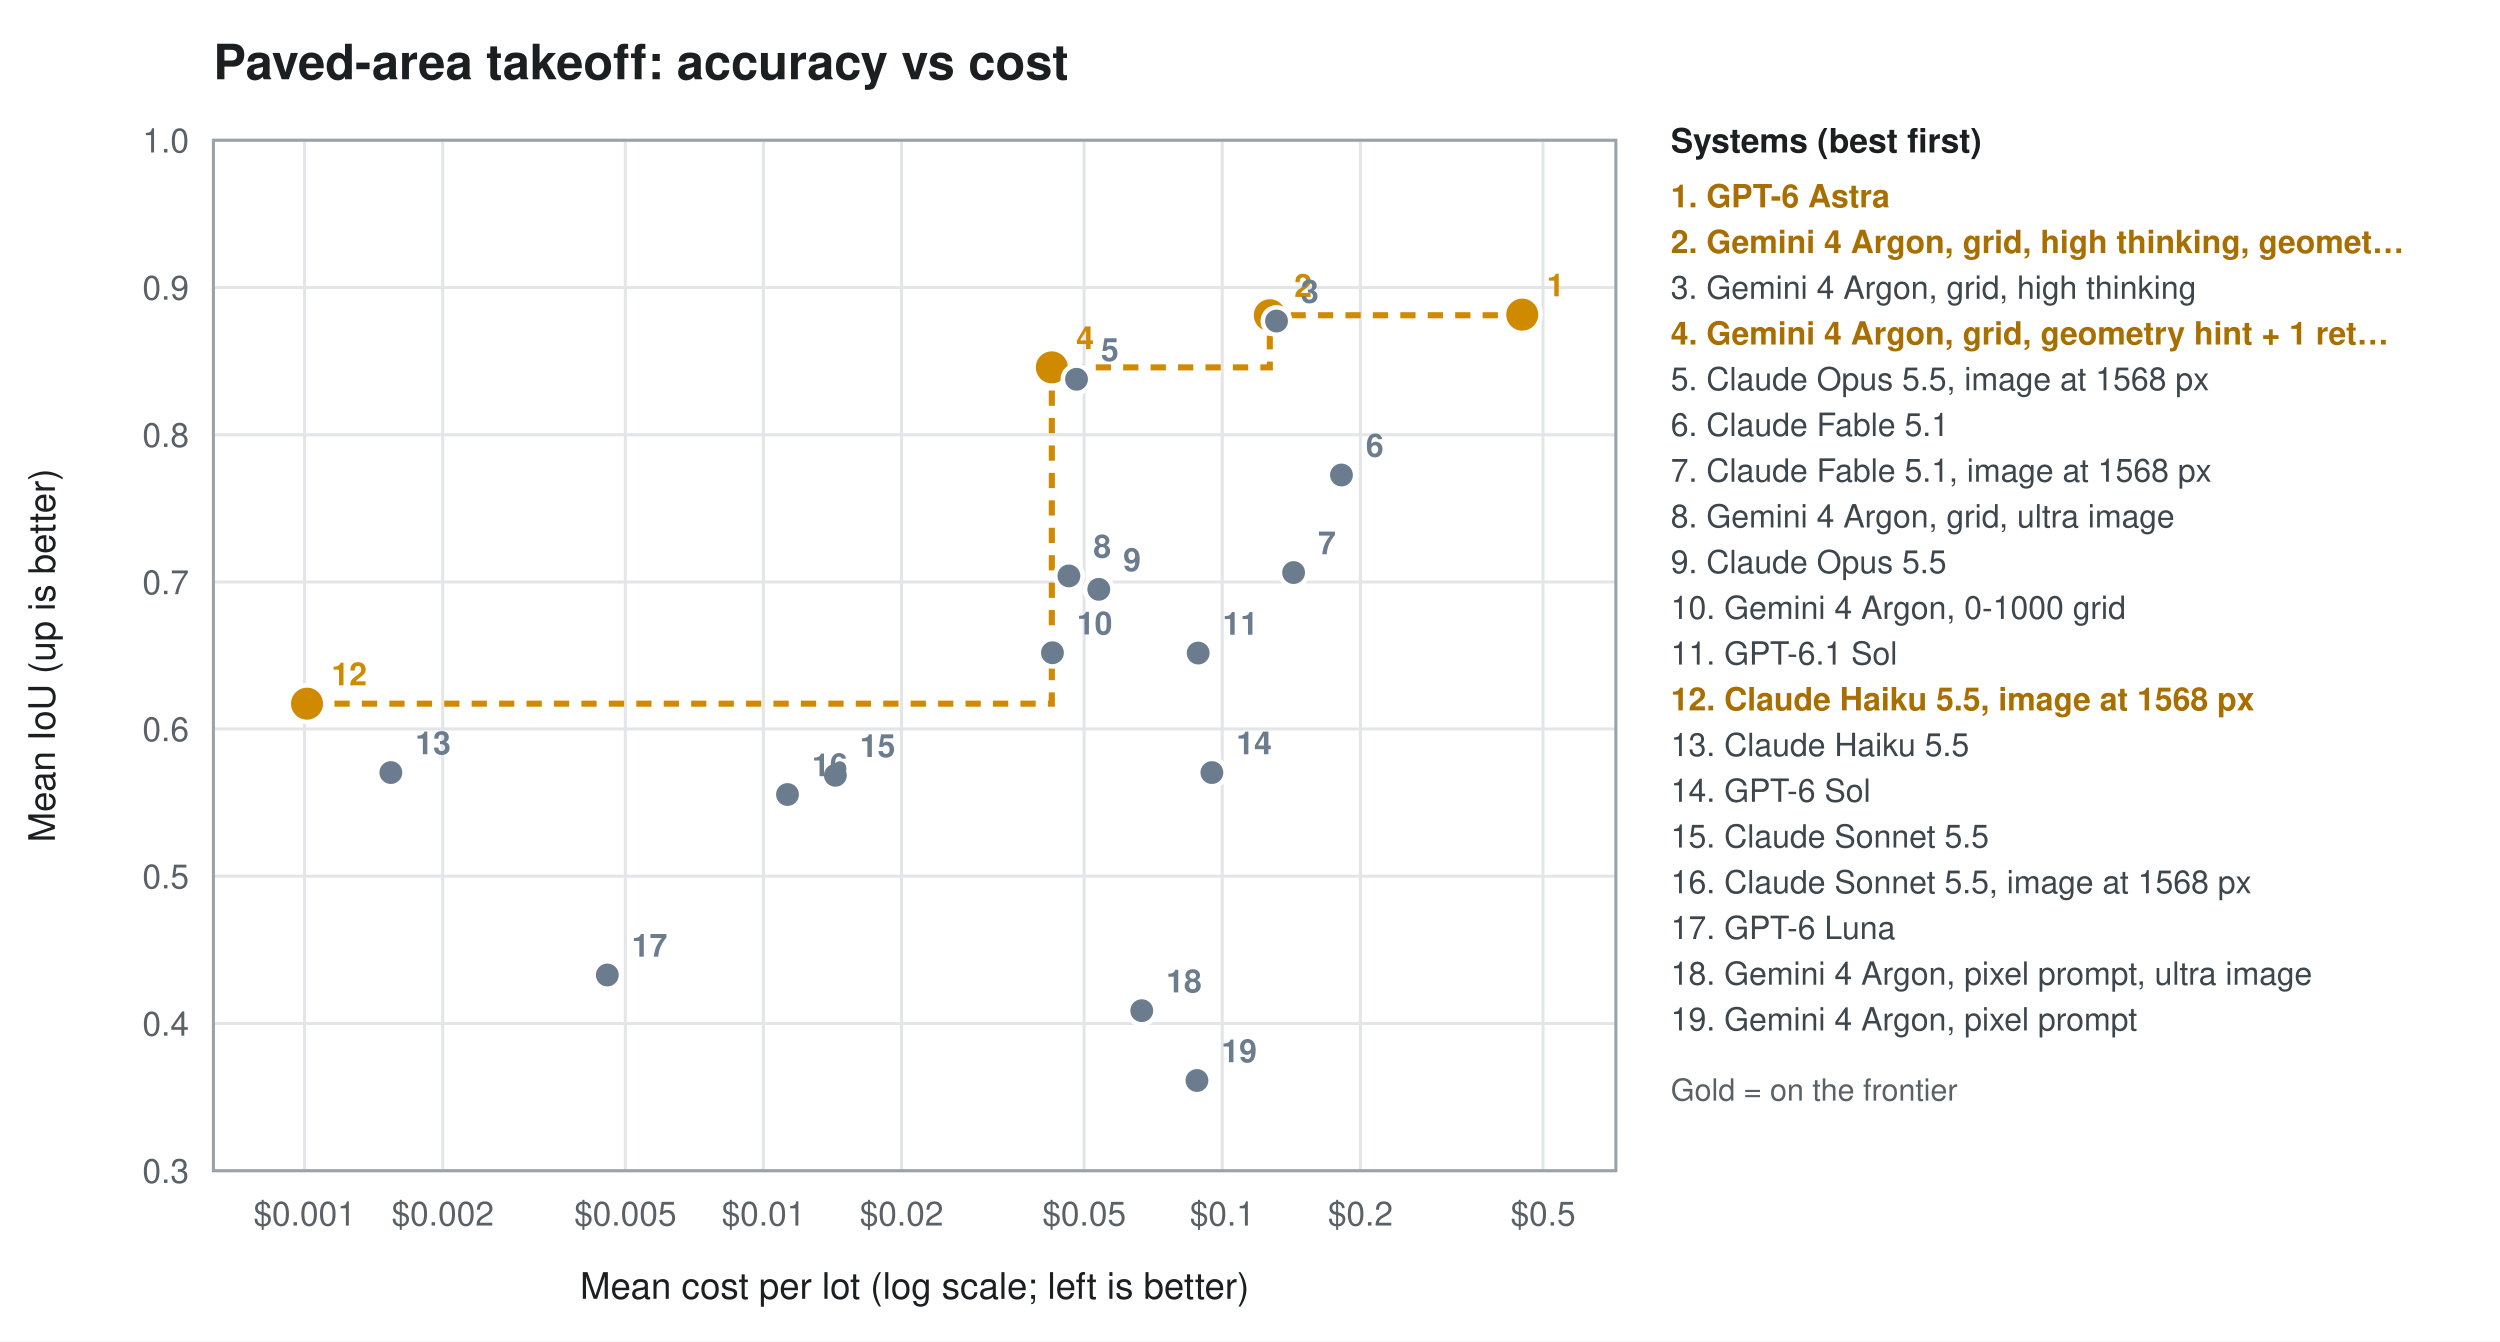
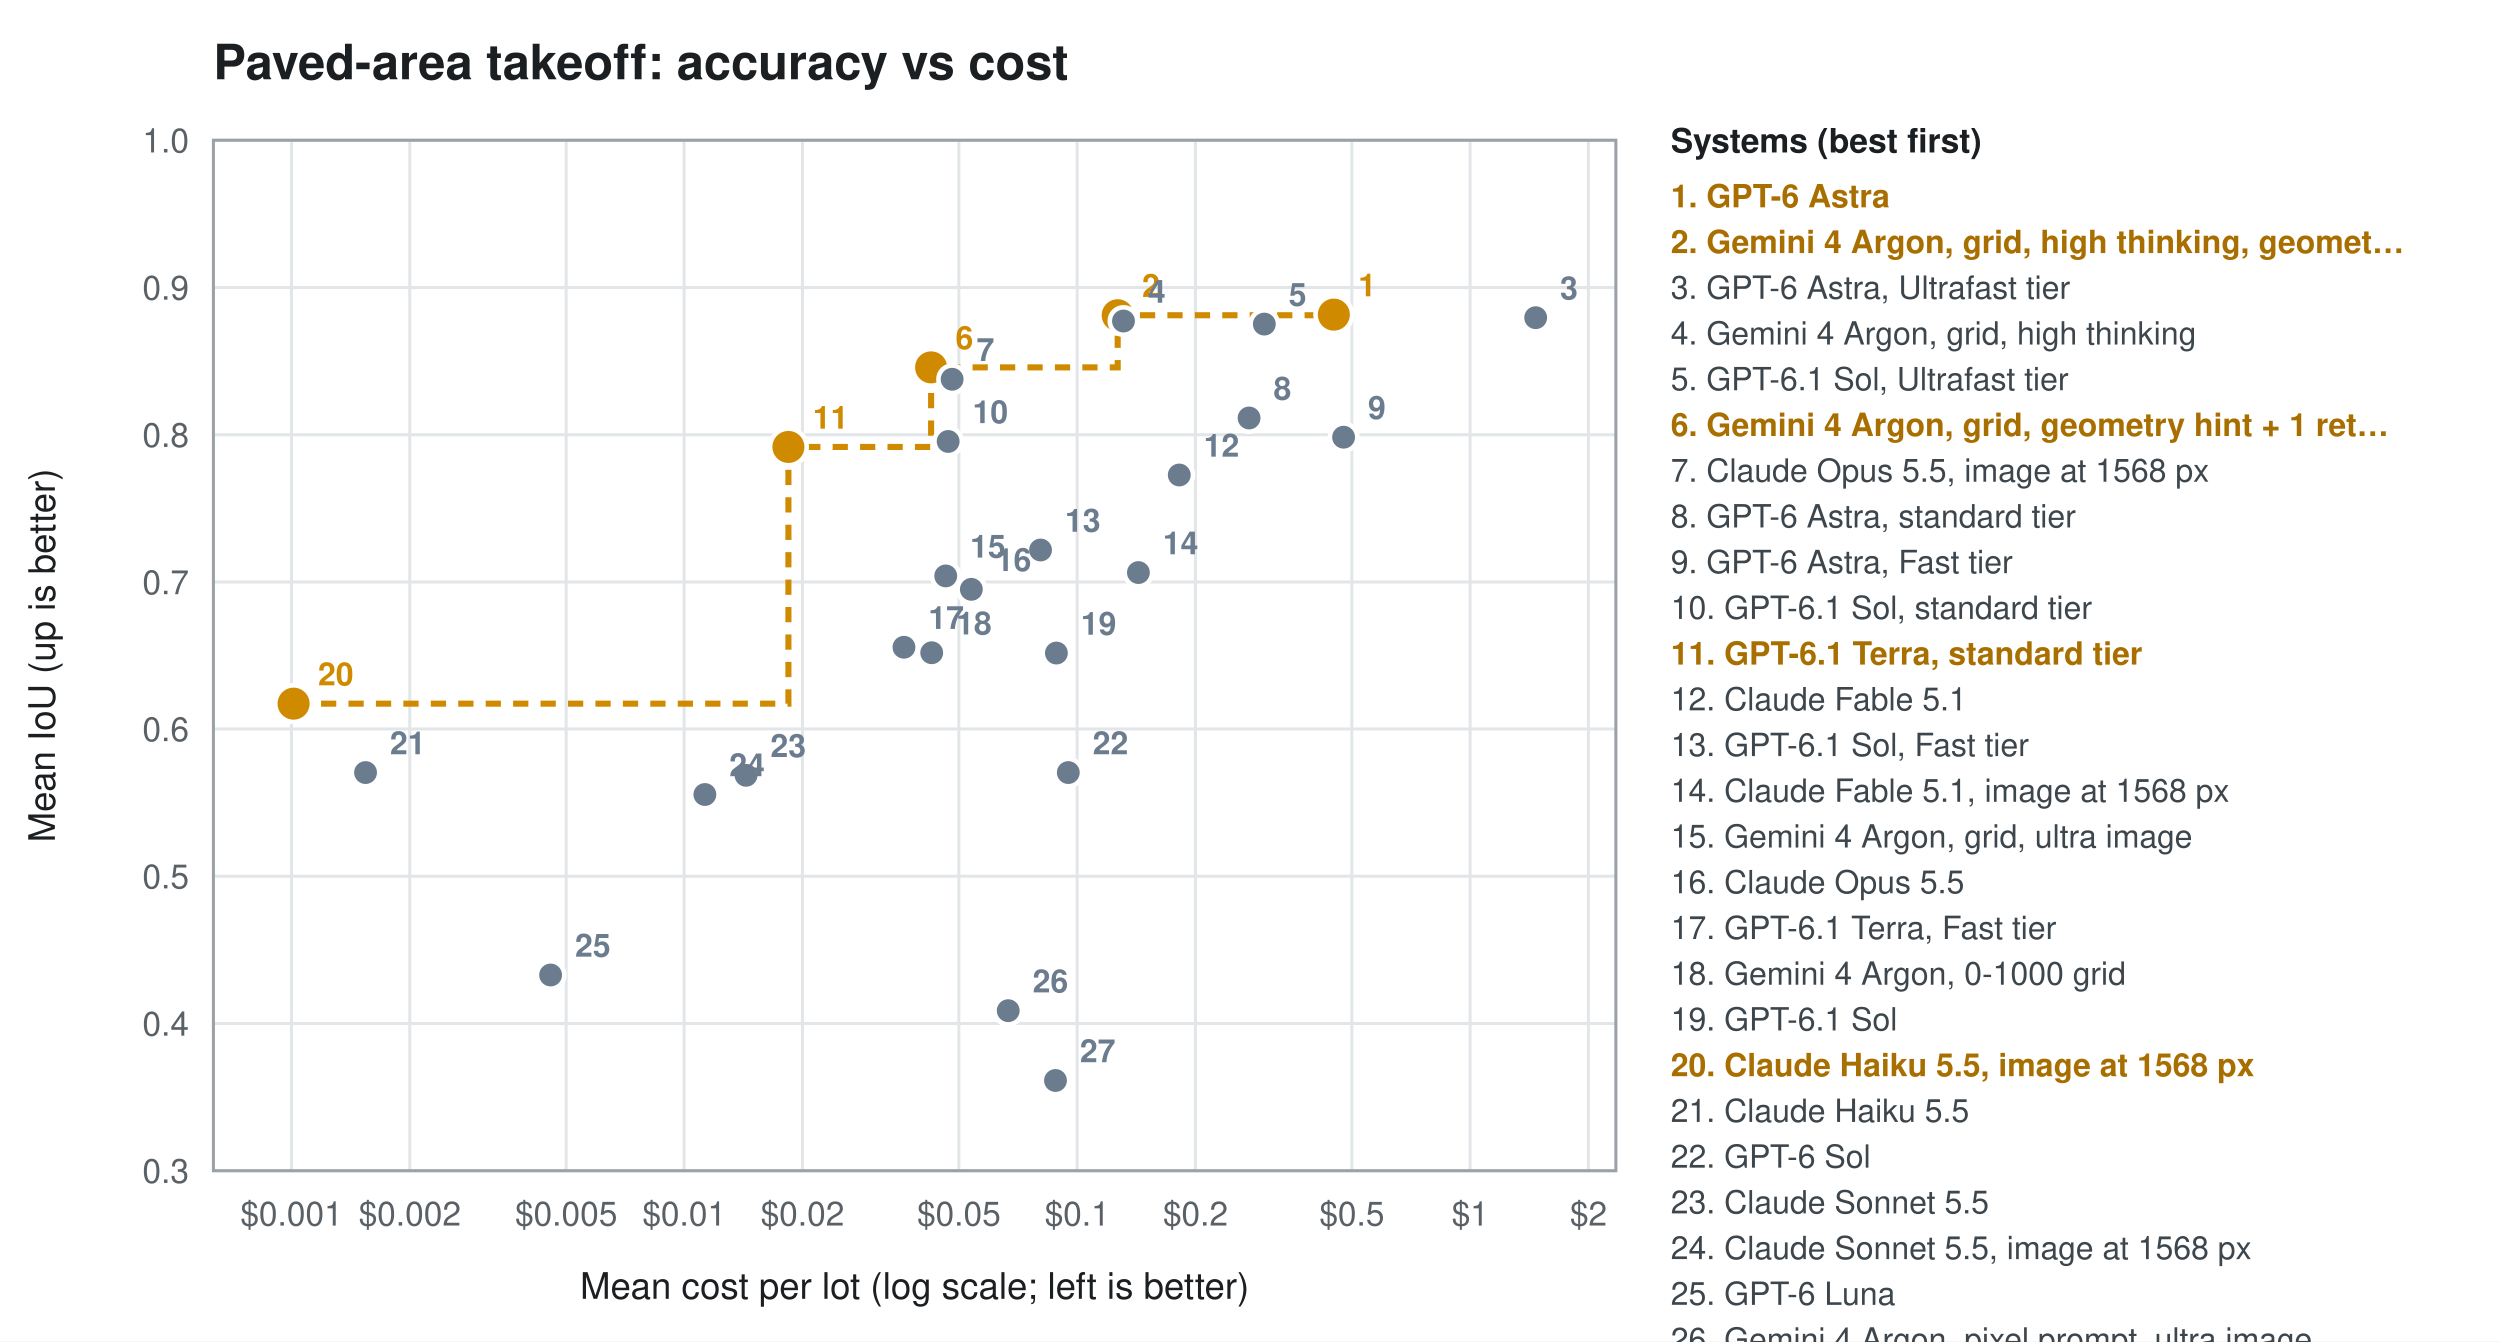
<svg xmlns="http://www.w3.org/2000/svg" viewBox="0 0 820 440" font-family="Helvetica, Arial, sans-serif">
  <rect width="820" height="440" fill="#ffffff" />
  <text x="70" y="26" font-size="16" font-weight="700" fill="#1b1f22">Paved-area takeoff: accuracy vs cost</text>
-   <line x1="99.9" y1="46" x2="99.9" y2="384" stroke="#e3e6e8" />
-   <text x="99.9" y="402" font-size="11" text-anchor="middle" fill="#5a6166">$0.001</text>
-   <line x1="145.2" y1="46" x2="145.2" y2="384" stroke="#e3e6e8" />
-   <text x="145.2" y="402" font-size="11" text-anchor="middle" fill="#5a6166">$0.002</text>
-   <line x1="205.1" y1="46" x2="205.1" y2="384" stroke="#e3e6e8" />
-   <text x="205.1" y="402" font-size="11" text-anchor="middle" fill="#5a6166">$0.005</text>
-   <line x1="250.4" y1="46" x2="250.4" y2="384" stroke="#e3e6e8" />
-   <text x="250.4" y="402" font-size="11" text-anchor="middle" fill="#5a6166">$0.01</text>
-   <line x1="295.7" y1="46" x2="295.7" y2="384" stroke="#e3e6e8" />
-   <text x="295.7" y="402" font-size="11" text-anchor="middle" fill="#5a6166">$0.02</text>
-   <line x1="355.6" y1="46" x2="355.6" y2="384" stroke="#e3e6e8" />
-   <text x="355.6" y="402" font-size="11" text-anchor="middle" fill="#5a6166">$0.05</text>
-   <line x1="400.9" y1="46" x2="400.9" y2="384" stroke="#e3e6e8" />
-   <text x="400.9" y="402" font-size="11" text-anchor="middle" fill="#5a6166">$0.1</text>
-   <line x1="446.2" y1="46" x2="446.2" y2="384" stroke="#e3e6e8" />
-   <text x="446.2" y="402" font-size="11" text-anchor="middle" fill="#5a6166">$0.2</text>
-   <line x1="506.1" y1="46" x2="506.1" y2="384" stroke="#e3e6e8" />
-   <text x="506.1" y="402" font-size="11" text-anchor="middle" fill="#5a6166">$0.5</text>
+   <line x1="95.6" y1="46" x2="95.6" y2="384" stroke="#e3e6e8" />
+   <text x="95.6" y="402" font-size="11" text-anchor="middle" fill="#5a6166">$0.001</text>
+   <line x1="134.4" y1="46" x2="134.4" y2="384" stroke="#e3e6e8" />
+   <text x="134.4" y="402" font-size="11" text-anchor="middle" fill="#5a6166">$0.002</text>
+   <line x1="185.7" y1="46" x2="185.7" y2="384" stroke="#e3e6e8" />
+   <text x="185.7" y="402" font-size="11" text-anchor="middle" fill="#5a6166">$0.005</text>
+   <line x1="224.4" y1="46" x2="224.4" y2="384" stroke="#e3e6e8" />
+   <text x="224.4" y="402" font-size="11" text-anchor="middle" fill="#5a6166">$0.01</text>
+   <line x1="263.2" y1="46" x2="263.2" y2="384" stroke="#e3e6e8" />
+   <text x="263.2" y="402" font-size="11" text-anchor="middle" fill="#5a6166">$0.02</text>
+   <line x1="314.5" y1="46" x2="314.5" y2="384" stroke="#e3e6e8" />
+   <text x="314.5" y="402" font-size="11" text-anchor="middle" fill="#5a6166">$0.05</text>
+   <line x1="353.3" y1="46" x2="353.3" y2="384" stroke="#e3e6e8" />
+   <text x="353.3" y="402" font-size="11" text-anchor="middle" fill="#5a6166">$0.1</text>
+   <line x1="392.1" y1="46" x2="392.1" y2="384" stroke="#e3e6e8" />
+   <text x="392.1" y="402" font-size="11" text-anchor="middle" fill="#5a6166">$0.2</text>
+   <line x1="443.4" y1="46" x2="443.4" y2="384" stroke="#e3e6e8" />
+   <text x="443.4" y="402" font-size="11" text-anchor="middle" fill="#5a6166">$0.5</text>
+   <line x1="482.2" y1="46" x2="482.2" y2="384" stroke="#e3e6e8" />
+   <text x="482.2" y="402" font-size="11" text-anchor="middle" fill="#5a6166">$1</text>
+   <line x1="521.0" y1="46" x2="521.0" y2="384" stroke="#e3e6e8" />
+   <text x="521.0" y="402" font-size="11" text-anchor="middle" fill="#5a6166">$2</text>
  <line x1="70" y1="384.0" x2="530" y2="384.0" stroke="#e3e6e8" />
  <text x="62" y="388.0" font-size="11" text-anchor="end" fill="#5a6166">0.3</text>
  <line x1="70" y1="335.7" x2="530" y2="335.7" stroke="#e3e6e8" />
  <text x="62" y="339.7" font-size="11" text-anchor="end" fill="#5a6166">0.4</text>
  <line x1="70" y1="287.4" x2="530" y2="287.4" stroke="#e3e6e8" />
  <text x="62" y="291.4" font-size="11" text-anchor="end" fill="#5a6166">0.5</text>
  <line x1="70" y1="239.1" x2="530" y2="239.1" stroke="#e3e6e8" />
  <text x="62" y="243.1" font-size="11" text-anchor="end" fill="#5a6166">0.6</text>
  <line x1="70" y1="190.9" x2="530" y2="190.9" stroke="#e3e6e8" />
  <text x="62" y="194.9" font-size="11" text-anchor="end" fill="#5a6166">0.7</text>
  <line x1="70" y1="142.6" x2="530" y2="142.6" stroke="#e3e6e8" />
  <text x="62" y="146.6" font-size="11" text-anchor="end" fill="#5a6166">0.8</text>
  <line x1="70" y1="94.3" x2="530" y2="94.3" stroke="#e3e6e8" />
  <text x="62" y="98.3" font-size="11" text-anchor="end" fill="#5a6166">0.9</text>
  <line x1="70" y1="46.0" x2="530" y2="46.0" stroke="#e3e6e8" />
  <text x="62" y="50.0" font-size="11" text-anchor="end" fill="#5a6166">1.0</text>
  <rect x="70" y="46" width="460" height="338" fill="none" stroke="#9aa2a7" />
  <text x="300.0" y="426" font-size="12" text-anchor="middle" fill="#1b1f22">Mean cost per lot (log scale; left is better)</text>
  <text transform="translate(18 215.0) rotate(-90)" font-size="12" text-anchor="middle" fill="#1b1f22">Mean IoU (up is better)</text>
-   <path d="M100.7,230.8 L345.0,230.8 L345.0,120.5 L416.5,120.5 L416.5,103.4 L499.3,103.4 L499.3,103.2" fill="none" stroke="#d08a00" stroke-width="2" stroke-dasharray="5 4" />
-   <circle cx="499.3" cy="103.2" r="6" fill="#d08a00" stroke="#ffffff" stroke-width="1.5" />
-   <text x="507.3" y="97.2" font-size="10.5" font-weight="700" fill="#d08a00">1</text>
-   <circle cx="416.5" cy="103.4" r="6" fill="#d08a00" stroke="#ffffff" stroke-width="1.5" />
-   <text x="424.5" y="97.4" font-size="10.5" font-weight="700" fill="#d08a00">2</text>
-   <circle cx="418.7" cy="105.3" r="4.5" fill="#6b7c8f" stroke="#ffffff" stroke-width="1.5" />
-   <text x="426.7" y="99.3" font-size="10.5" font-weight="700" fill="#6b7c8f">3</text>
-   <circle cx="345.0" cy="120.5" r="6" fill="#d08a00" stroke="#ffffff" stroke-width="1.5" />
-   <text x="353.0" y="114.5" font-size="10.5" font-weight="700" fill="#d08a00">4</text>
-   <circle cx="353.1" cy="124.4" r="4.5" fill="#6b7c8f" stroke="#ffffff" stroke-width="1.5" />
-   <text x="361.1" y="118.4" font-size="10.5" font-weight="700" fill="#6b7c8f">5</text>
-   <circle cx="440.0" cy="155.8" r="4.5" fill="#6b7c8f" stroke="#ffffff" stroke-width="1.5" />
-   <text x="448.0" y="149.8" font-size="10.5" font-weight="700" fill="#6b7c8f">6</text>
-   <circle cx="424.3" cy="187.8" r="4.5" fill="#6b7c8f" stroke="#ffffff" stroke-width="1.5" />
-   <text x="432.3" y="181.8" font-size="10.5" font-weight="700" fill="#6b7c8f">7</text>
-   <circle cx="350.6" cy="188.9" r="4.5" fill="#6b7c8f" stroke="#ffffff" stroke-width="1.5" />
-   <text x="358.6" y="182.9" font-size="10.5" font-weight="700" fill="#6b7c8f">8</text>
-   <circle cx="360.4" cy="193.3" r="4.5" fill="#6b7c8f" stroke="#ffffff" stroke-width="1.5" />
-   <text x="368.4" y="187.3" font-size="10.5" font-weight="700" fill="#6b7c8f">9</text>
-   <circle cx="345.2" cy="214.1" r="4.5" fill="#6b7c8f" stroke="#ffffff" stroke-width="1.5" />
-   <text x="353.2" y="208.1" font-size="10.5" font-weight="700" fill="#6b7c8f">10</text>
-   <circle cx="393.0" cy="214.2" r="4.5" fill="#6b7c8f" stroke="#ffffff" stroke-width="1.5" />
-   <text x="401.0" y="208.2" font-size="10.5" font-weight="700" fill="#6b7c8f">11</text>
-   <circle cx="100.7" cy="230.8" r="6" fill="#d08a00" stroke="#ffffff" stroke-width="1.5" />
-   <text x="108.7" y="224.8" font-size="10.5" font-weight="700" fill="#d08a00">12</text>
-   <circle cx="128.2" cy="253.4" r="4.5" fill="#6b7c8f" stroke="#ffffff" stroke-width="1.5" />
-   <text x="136.2" y="247.4" font-size="10.5" font-weight="700" fill="#6b7c8f">13</text>
-   <circle cx="397.5" cy="253.4" r="4.5" fill="#6b7c8f" stroke="#ffffff" stroke-width="1.5" />
-   <text x="405.5" y="247.4" font-size="10.5" font-weight="700" fill="#6b7c8f">14</text>
-   <circle cx="274.0" cy="254.3" r="4.5" fill="#6b7c8f" stroke="#ffffff" stroke-width="1.5" />
-   <text x="282.0" y="248.3" font-size="10.5" font-weight="700" fill="#6b7c8f">15</text>
-   <circle cx="258.3" cy="260.6" r="4.5" fill="#6b7c8f" stroke="#ffffff" stroke-width="1.5" />
-   <text x="266.3" y="254.6" font-size="10.5" font-weight="700" fill="#6b7c8f">16</text>
-   <circle cx="199.2" cy="319.8" r="4.5" fill="#6b7c8f" stroke="#ffffff" stroke-width="1.5" />
-   <text x="207.2" y="313.8" font-size="10.5" font-weight="700" fill="#6b7c8f">17</text>
-   <circle cx="374.5" cy="331.5" r="4.5" fill="#6b7c8f" stroke="#ffffff" stroke-width="1.5" />
-   <text x="382.5" y="325.5" font-size="10.5" font-weight="700" fill="#6b7c8f">18</text>
-   <circle cx="392.6" cy="354.4" r="4.5" fill="#6b7c8f" stroke="#ffffff" stroke-width="1.5" />
-   <text x="400.6" y="348.4" font-size="10.5" font-weight="700" fill="#6b7c8f">19</text>
+   <path d="M96.3,230.8 L258.6,230.8 L258.6,146.6 L305.4,146.6 L305.4,120.5 L366.6,120.5 L366.6,103.4 L437.5,103.4 L437.5,103.2" fill="none" stroke="#d08a00" stroke-width="2" stroke-dasharray="5 4" />
+   <circle cx="437.5" cy="103.2" r="6" fill="#d08a00" stroke="#ffffff" stroke-width="1.5" />
+   <text x="445.5" y="97.2" font-size="10.5" font-weight="700" fill="#d08a00">1</text>
+   <circle cx="366.6" cy="103.4" r="6" fill="#d08a00" stroke="#ffffff" stroke-width="1.5" />
+   <text x="374.6" y="97.4" font-size="10.5" font-weight="700" fill="#d08a00">2</text>
+   <circle cx="503.7" cy="104.2" r="4.5" fill="#6b7c8f" stroke="#ffffff" stroke-width="1.5" />
+   <text x="511.7" y="98.2" font-size="10.5" font-weight="700" fill="#6b7c8f">3</text>
+   <circle cx="368.5" cy="105.3" r="4.5" fill="#6b7c8f" stroke="#ffffff" stroke-width="1.5" />
+   <text x="376.5" y="99.3" font-size="10.5" font-weight="700" fill="#6b7c8f">4</text>
+   <circle cx="414.7" cy="106.3" r="4.5" fill="#6b7c8f" stroke="#ffffff" stroke-width="1.5" />
+   <text x="422.7" y="100.3" font-size="10.5" font-weight="700" fill="#6b7c8f">5</text>
+   <circle cx="305.4" cy="120.5" r="6" fill="#d08a00" stroke="#ffffff" stroke-width="1.5" />
+   <text x="313.4" y="114.5" font-size="10.5" font-weight="700" fill="#d08a00">6</text>
+   <circle cx="312.3" cy="124.4" r="4.5" fill="#6b7c8f" stroke="#ffffff" stroke-width="1.5" />
+   <text x="320.3" y="118.4" font-size="10.5" font-weight="700" fill="#6b7c8f">7</text>
+   <circle cx="409.7" cy="137.1" r="4.5" fill="#6b7c8f" stroke="#ffffff" stroke-width="1.5" />
+   <text x="417.7" y="131.1" font-size="10.5" font-weight="700" fill="#6b7c8f">8</text>
+   <circle cx="440.7" cy="143.4" r="4.5" fill="#6b7c8f" stroke="#ffffff" stroke-width="1.5" />
+   <text x="448.7" y="137.4" font-size="10.5" font-weight="700" fill="#6b7c8f">9</text>
+   <circle cx="311.0" cy="144.8" r="4.5" fill="#6b7c8f" stroke="#ffffff" stroke-width="1.5" />
+   <text x="319.0" y="138.8" font-size="10.5" font-weight="700" fill="#6b7c8f">10</text>
+   <circle cx="258.6" cy="146.6" r="6" fill="#d08a00" stroke="#ffffff" stroke-width="1.5" />
+   <text x="266.6" y="140.6" font-size="10.5" font-weight="700" fill="#d08a00">11</text>
+   <circle cx="386.8" cy="155.8" r="4.5" fill="#6b7c8f" stroke="#ffffff" stroke-width="1.5" />
+   <text x="394.8" y="149.8" font-size="10.5" font-weight="700" fill="#6b7c8f">12</text>
+   <circle cx="341.3" cy="180.4" r="4.5" fill="#6b7c8f" stroke="#ffffff" stroke-width="1.5" />
+   <text x="349.3" y="174.4" font-size="10.5" font-weight="700" fill="#6b7c8f">13</text>
+   <circle cx="373.4" cy="187.8" r="4.5" fill="#6b7c8f" stroke="#ffffff" stroke-width="1.5" />
+   <text x="381.4" y="181.8" font-size="10.5" font-weight="700" fill="#6b7c8f">14</text>
+   <circle cx="310.2" cy="188.9" r="4.5" fill="#6b7c8f" stroke="#ffffff" stroke-width="1.5" />
+   <text x="318.2" y="182.9" font-size="10.5" font-weight="700" fill="#6b7c8f">15</text>
+   <circle cx="318.6" cy="193.3" r="4.5" fill="#6b7c8f" stroke="#ffffff" stroke-width="1.5" />
+   <text x="326.6" y="187.3" font-size="10.5" font-weight="700" fill="#6b7c8f">16</text>
+   <circle cx="296.5" cy="212.3" r="4.5" fill="#6b7c8f" stroke="#ffffff" stroke-width="1.5" />
+   <text x="304.5" y="206.3" font-size="10.5" font-weight="700" fill="#6b7c8f">17</text>
+   <circle cx="305.6" cy="214.1" r="4.5" fill="#6b7c8f" stroke="#ffffff" stroke-width="1.5" />
+   <text x="313.6" y="208.1" font-size="10.5" font-weight="700" fill="#6b7c8f">18</text>
+   <circle cx="346.5" cy="214.2" r="4.5" fill="#6b7c8f" stroke="#ffffff" stroke-width="1.5" />
+   <text x="354.5" y="208.2" font-size="10.5" font-weight="700" fill="#6b7c8f">19</text>
+   <circle cx="96.3" cy="230.8" r="6" fill="#d08a00" stroke="#ffffff" stroke-width="1.5" />
+   <text x="104.3" y="224.8" font-size="10.5" font-weight="700" fill="#d08a00">20</text>
+   <circle cx="119.9" cy="253.4" r="4.5" fill="#6b7c8f" stroke="#ffffff" stroke-width="1.5" />
+   <text x="127.9" y="247.4" font-size="10.5" font-weight="700" fill="#6b7c8f">21</text>
+   <circle cx="350.4" cy="253.4" r="4.5" fill="#6b7c8f" stroke="#ffffff" stroke-width="1.5" />
+   <text x="358.4" y="247.4" font-size="10.5" font-weight="700" fill="#6b7c8f">22</text>
+   <circle cx="244.7" cy="254.3" r="4.5" fill="#6b7c8f" stroke="#ffffff" stroke-width="1.5" />
+   <text x="252.7" y="248.3" font-size="10.5" font-weight="700" fill="#6b7c8f">23</text>
+   <circle cx="231.2" cy="260.6" r="4.5" fill="#6b7c8f" stroke="#ffffff" stroke-width="1.5" />
+   <text x="239.2" y="254.6" font-size="10.5" font-weight="700" fill="#6b7c8f">24</text>
+   <circle cx="180.6" cy="319.8" r="4.5" fill="#6b7c8f" stroke="#ffffff" stroke-width="1.5" />
+   <text x="188.6" y="313.8" font-size="10.5" font-weight="700" fill="#6b7c8f">25</text>
+   <circle cx="330.7" cy="331.5" r="4.5" fill="#6b7c8f" stroke="#ffffff" stroke-width="1.5" />
+   <text x="338.7" y="325.5" font-size="10.5" font-weight="700" fill="#6b7c8f">26</text>
+   <circle cx="346.2" cy="354.4" r="4.5" fill="#6b7c8f" stroke="#ffffff" stroke-width="1.5" />
+   <text x="354.2" y="348.4" font-size="10.5" font-weight="700" fill="#6b7c8f">27</text>
  <text x="548" y="50" font-size="11" font-weight="700" fill="#1b1f22">Systems (best first)</text>
  <text x="548" y="68" font-size="10.5" fill="#a86f00" font-weight="700">1. GPT-6 Astra</text>
  <text x="548" y="83" font-size="10.5" fill="#a86f00" font-weight="700">2. Gemini 4 Argon, grid, high thinking, geomet…</text>
-   <text x="548" y="98" font-size="10.5" fill="#3d464c" font-weight="400">3. Gemini 4 Argon, grid, high thinking</text>
-   <text x="548" y="113" font-size="10.5" fill="#a86f00" font-weight="700">4. Gemini 4 Argon, grid, geometry hint + 1 ret…</text>
-   <text x="548" y="128" font-size="10.5" fill="#3d464c" font-weight="400">5. Claude Opus 5.5, image at 1568 px</text>
-   <text x="548" y="143" font-size="10.5" fill="#3d464c" font-weight="400">6. Claude Fable 5.1</text>
-   <text x="548" y="158" font-size="10.5" fill="#3d464c" font-weight="400">7. Claude Fable 5.1, image at 1568 px</text>
-   <text x="548" y="173" font-size="10.5" fill="#3d464c" font-weight="400">8. Gemini 4 Argon, grid, ultra image</text>
-   <text x="548" y="188" font-size="10.5" fill="#3d464c" font-weight="400">9. Claude Opus 5.5</text>
-   <text x="548" y="203" font-size="10.5" fill="#3d464c" font-weight="400">10. Gemini 4 Argon, 0-1000 grid</text>
-   <text x="548" y="218" font-size="10.5" fill="#3d464c" font-weight="400">11. GPT-6.1 Sol</text>
-   <text x="548" y="233" font-size="10.5" fill="#a86f00" font-weight="700">12. Claude Haiku 5.5, image at 1568 px</text>
-   <text x="548" y="248" font-size="10.5" fill="#3d464c" font-weight="400">13. Claude Haiku 5.5</text>
-   <text x="548" y="263" font-size="10.5" fill="#3d464c" font-weight="400">14. GPT-6 Sol</text>
-   <text x="548" y="278" font-size="10.5" fill="#3d464c" font-weight="400">15. Claude Sonnet 5.5</text>
-   <text x="548" y="293" font-size="10.5" fill="#3d464c" font-weight="400">16. Claude Sonnet 5.5, image at 1568 px</text>
-   <text x="548" y="308" font-size="10.5" fill="#3d464c" font-weight="400">17. GPT-6 Luna</text>
-   <text x="548" y="323" font-size="10.5" fill="#3d464c" font-weight="400">18. Gemini 4 Argon, pixel prompt, ultra image</text>
-   <text x="548" y="338" font-size="10.5" fill="#3d464c" font-weight="400">19. Gemini 4 Argon, pixel prompt</text>
-   <text x="548" y="361" font-size="10" fill="#5a6166">Gold = on the frontier</text>
+   <text x="548" y="98" font-size="10.5" fill="#3d464c" font-weight="400">3. GPT-6 Astra, Ultrafast tier</text>
+   <text x="548" y="113" font-size="10.5" fill="#3d464c" font-weight="400">4. Gemini 4 Argon, grid, high thinking</text>
+   <text x="548" y="128" font-size="10.5" fill="#3d464c" font-weight="400">5. GPT-6.1 Sol, Ultrafast tier</text>
+   <text x="548" y="143" font-size="10.5" fill="#a86f00" font-weight="700">6. Gemini 4 Argon, grid, geometry hint + 1 ret…</text>
+   <text x="548" y="158" font-size="10.5" fill="#3d464c" font-weight="400">7. Claude Opus 5.5, image at 1568 px</text>
+   <text x="548" y="173" font-size="10.5" fill="#3d464c" font-weight="400">8. GPT-6 Astra, standard tier</text>
+   <text x="548" y="188" font-size="10.5" fill="#3d464c" font-weight="400">9. GPT-6 Astra, Fast tier</text>
+   <text x="548" y="203" font-size="10.5" fill="#3d464c" font-weight="400">10. GPT-6.1 Sol, standard tier</text>
+   <text x="548" y="218" font-size="10.5" fill="#a86f00" font-weight="700">11. GPT-6.1 Terra, standard tier</text>
+   <text x="548" y="233" font-size="10.5" fill="#3d464c" font-weight="400">12. Claude Fable 5.1</text>
+   <text x="548" y="248" font-size="10.5" fill="#3d464c" font-weight="400">13. GPT-6.1 Sol, Fast tier</text>
+   <text x="548" y="263" font-size="10.5" fill="#3d464c" font-weight="400">14. Claude Fable 5.1, image at 1568 px</text>
+   <text x="548" y="278" font-size="10.5" fill="#3d464c" font-weight="400">15. Gemini 4 Argon, grid, ultra image</text>
+   <text x="548" y="293" font-size="10.5" fill="#3d464c" font-weight="400">16. Claude Opus 5.5</text>
+   <text x="548" y="308" font-size="10.5" fill="#3d464c" font-weight="400">17. GPT-6.1 Terra, Fast tier</text>
+   <text x="548" y="323" font-size="10.5" fill="#3d464c" font-weight="400">18. Gemini 4 Argon, 0-1000 grid</text>
+   <text x="548" y="338" font-size="10.5" fill="#3d464c" font-weight="400">19. GPT-6.1 Sol</text>
+   <text x="548" y="353" font-size="10.5" fill="#a86f00" font-weight="700">20. Claude Haiku 5.5, image at 1568 px</text>
+   <text x="548" y="368" font-size="10.5" fill="#3d464c" font-weight="400">21. Claude Haiku 5.5</text>
+   <text x="548" y="383" font-size="10.5" fill="#3d464c" font-weight="400">22. GPT-6 Sol</text>
+   <text x="548" y="398" font-size="10.5" fill="#3d464c" font-weight="400">23. Claude Sonnet 5.5</text>
+   <text x="548" y="413" font-size="10.5" fill="#3d464c" font-weight="400">24. Claude Sonnet 5.5, image at 1568 px</text>
+   <text x="548" y="428" font-size="10.5" fill="#3d464c" font-weight="400">25. GPT-6 Luna</text>
+   <text x="548" y="443" font-size="10.5" fill="#3d464c" font-weight="400">26. Gemini 4 Argon, pixel prompt, ultra image</text>
+   <text x="548" y="458" font-size="10.5" fill="#3d464c" font-weight="400">27. Gemini 4 Argon, pixel prompt</text>
+   <text x="548" y="481" font-size="10" fill="#5a6166">Gold = on the frontier</text>
</svg>
